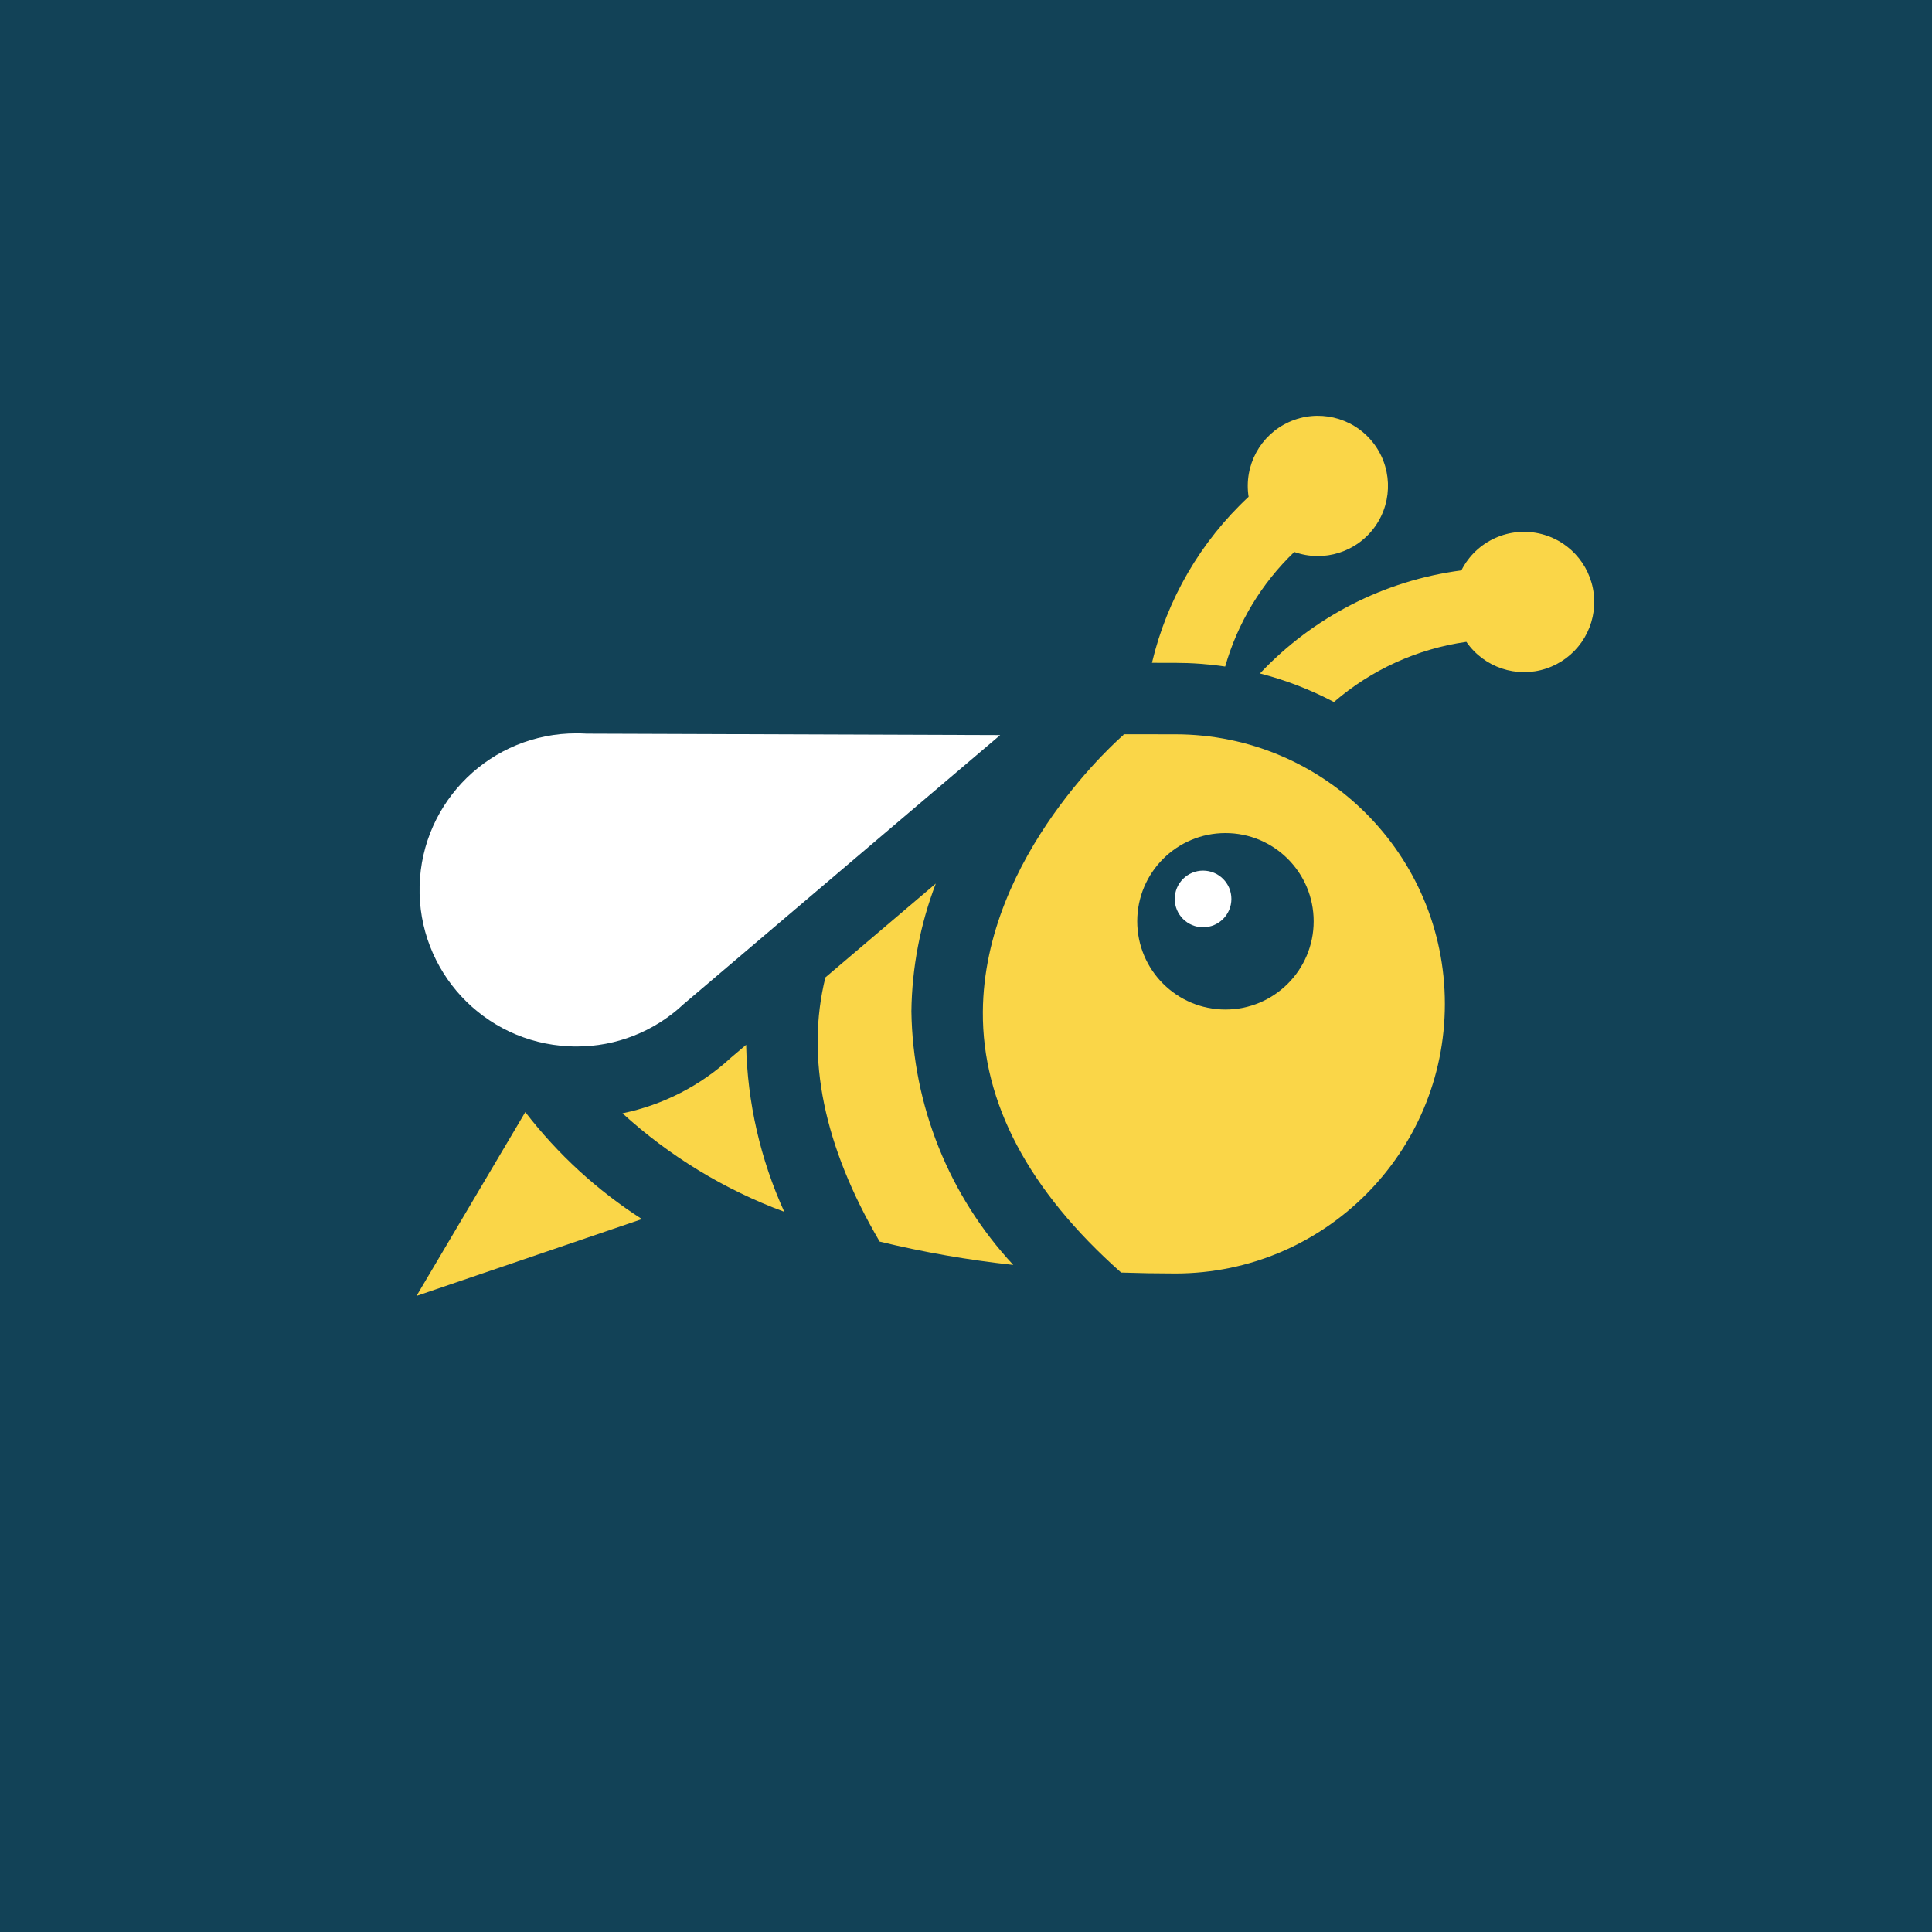
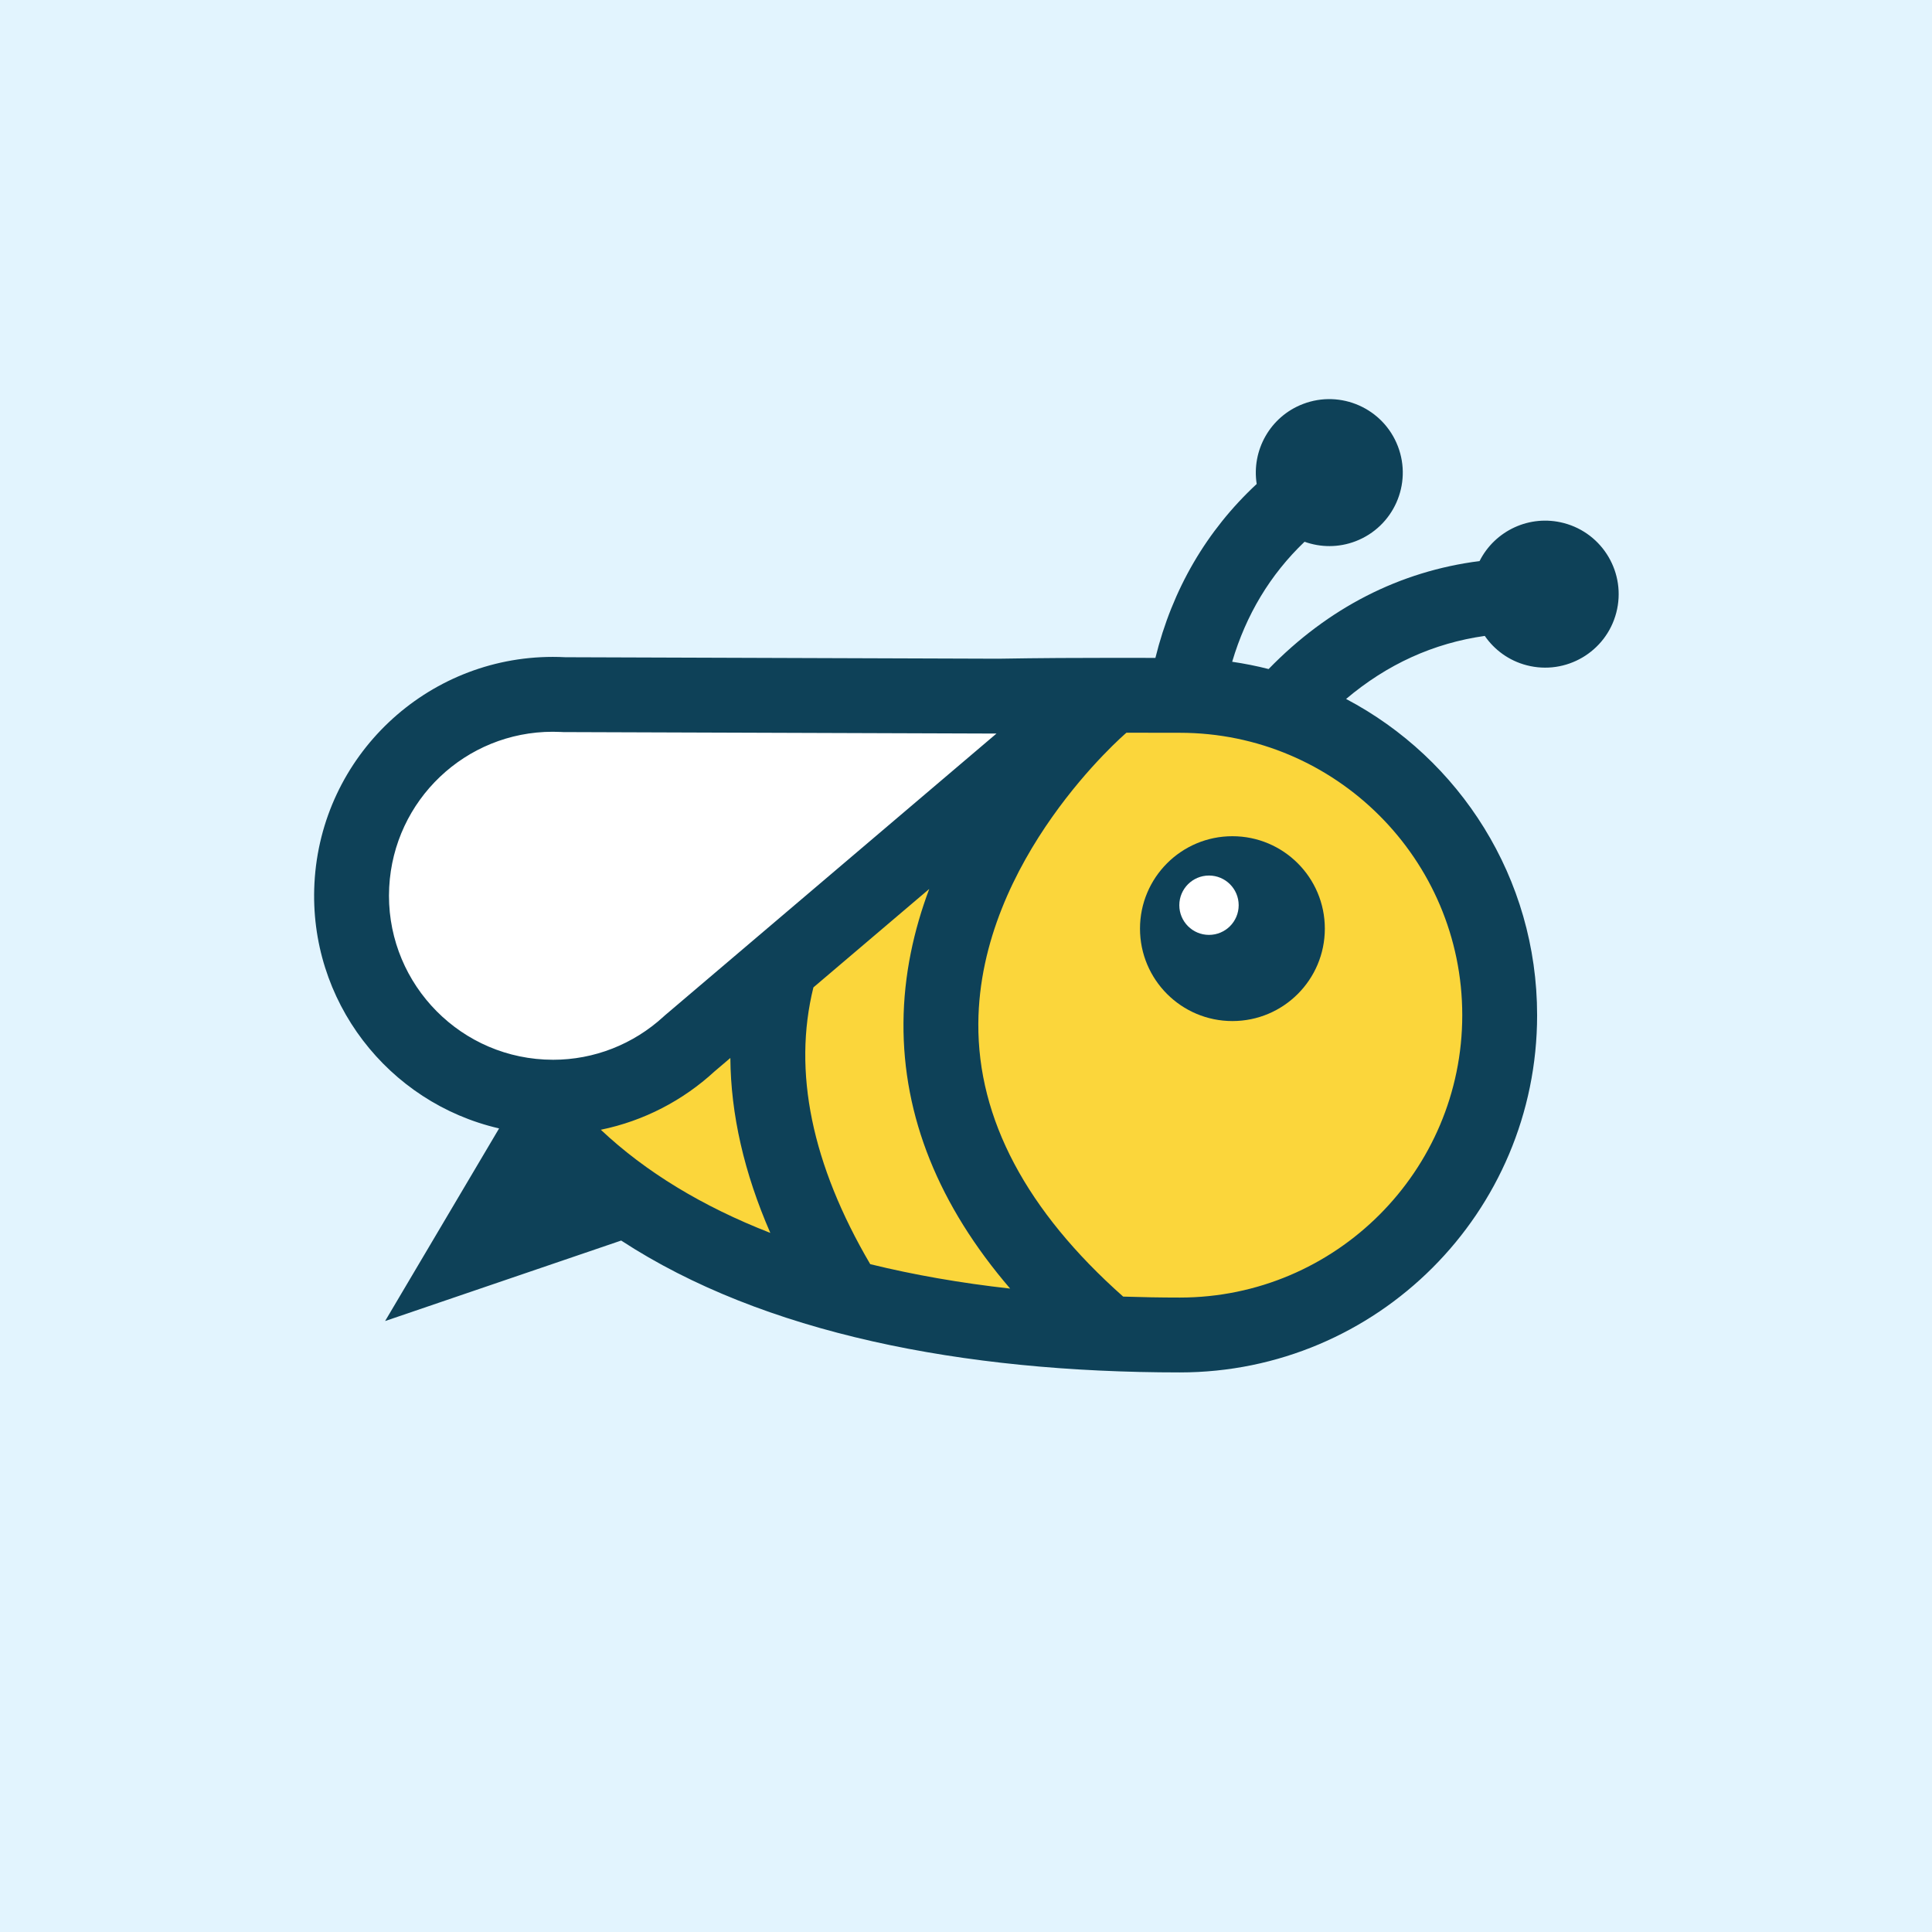
- <svg xmlns="http://www.w3.org/2000/svg" viewBox="0 0 65 65">
-   <g id="Layer_2" data-name="Layer 2">
-     <g id="Layer_1-2" data-name="Layer 1">
-       <rect width="65" height="65" style="fill:#124257" />
-       <path d="M19.795,24.683l-.058-0-.058-.003c-.093-.005-.187-.007-.28-.007a5.267,5.267,0,0,0-.267,10.528c.093.005.186.007.278.007a5.241,5.241,0,0,0,3.553-1.392l.034-.032.036-.03,10.617-9.023Z" style="fill:#fff" />
-       <path d="M39.541,24.705c-.284,0-.592-.001-.923-.001-.261-0-.54-.001-.827-.001l.014.017c-.047.04-4.702,4.04-4.738,9.319-.021,3.069,1.546,6.02,4.652,8.775q.895.03,1.822.031a9.07,9.07,0,1,0,0-18.14Zm1.688,9.259a2.968,2.968,0,1,1,2.968-2.968A2.968,2.968,0,0,1,41.228,33.964Z" style="fill:#fad648" />
-       <circle cx="40.476" cy="30.244" r="0.953" style="fill:#fff" />
-       <path d="M38.756,22.3c.277.001.542.001.784.001a11.562,11.562,0,0,1,1.68.124,8.618,8.618,0,0,1,2.325-3.855,2.359,2.359,0,1,0-1.537-1.856A11.14,11.14,0,0,0,38.756,22.3Z" style="fill:#fad648" />
-       <path d="M51.87,17.969A2.361,2.361,0,0,0,49.166,19.19a11.321,11.321,0,0,0-6.776,3.468,11.391,11.391,0,0,1,2.489.961A8.681,8.681,0,0,1,49.334,21.594a2.36,2.36,0,1,0,2.536-3.625Z" style="fill:#fad648" />
-       <path d="M17.673,37.415l-3.66,6.185,7.583-2.585A15.557,15.557,0,0,1,17.673,37.415Z" style="fill:#fad648" />
-       <path d="M31.484,29.727l-3.714,3.156c-.668,2.7-.054,5.685,1.825,8.889a35.263,35.263,0,0,0,4.495.785,12.808,12.808,0,0,1-3.427-8.535A12.484,12.484,0,0,1,31.484,29.727Z" style="fill:#fad648" />
-       <path d="M24.59,35.586a7.667,7.667,0,0,1-3.648,1.87,16.671,16.671,0,0,0,5.444,3.314,14.305,14.305,0,0,1-1.283-5.619Z" style="fill:#fad648" />
+ <svg xmlns="http://www.w3.org/2000/svg" xmlns:xlink="http://www.w3.org/1999/xlink" version="1.1" id="Layer_1" x="0px" y="0px" viewBox="0 0 1024 1024" enable-background="new 0 0 1024 1024" xml:space="preserve">
+   <rect x="-0.5" y="-0.5" display="none" fill="#0B98DE" stroke="#000000" stroke-miterlimit="10" width="1024.5" height="1024.5" />
+   <rect x="-0.5" y="-0.5" fill="#E2F4FE" width="1024.5" height="1024.5" />
+   <g>
+     <g>
+       <defs>
+         <rect id="SVGID_1_" x="166.489" y="148.433" width="691.445" height="691.445" />
+       </defs>
+       <clipPath id="SVGID_2_">
+         <use xlink:href="#SVGID_1_" overflow="visible" />
+       </clipPath>
+       <g clip-path="url(#SVGID_2_)">
+         <defs>
+           <rect id="SVGID_3_" x="166.489" y="148.433" width="691.445" height="691.445" />
+         </defs>
+         <clipPath id="SVGID_4_">
+           <use xlink:href="#SVGID_3_" overflow="visible" />
+         </clipPath>
+         <path clip-path="url(#SVGID_4_)" fill="#FBD63B" d="M231.654,437.835c-3.365,204.127,174.751,278.949,387.496,278.949     c98.706,0,178.724-80.018,178.724-178.724s-80.018-178.724-178.724-178.724S233.022,354.94,231.654,437.835" />
+         <path clip-path="url(#SVGID_4_)" fill="#0E4158" d="M604.222,492.197c0,27.054,21.927,48.986,48.981,48.986     c27.054,0,48.985-21.931,48.985-48.986c0-27.054-21.931-48.985-48.985-48.985C626.149,443.211,604.222,465.143,604.222,492.197" />
+         <path clip-path="url(#SVGID_4_)" fill="#FFFFFF" d="M625.062,479.783c0,8.687,7.041,15.728,15.728,15.728     c8.692,0,15.733-7.041,15.733-15.728c0-8.687-7.041-15.728-15.733-15.728C632.103,464.055,625.062,471.096,625.062,479.783" />
+         <path clip-path="url(#SVGID_4_)" fill="#FFFFFF" d="M605.561,361.652L373.26,559.084c-21.819,20.057-51.323,31.724-83.266,30.063     c-63.107-3.282-111.61-57.098-108.328-120.204c3.277-63.111,57.098-111.61,120.204-108.333L605.561,361.652z" />
+         <path clip-path="url(#SVGID_4_)" fill="#0E4158" d="M828.819,277.224c-18.099-4.728-36.539,4.09-44.618,20.154     c-42.329,5.39-80.295,24.804-111.814,57.229c-6.316-1.617-12.758-2.892-19.312-3.857c7.353-24.824,20.081-46.142,38.365-63.608     c8.468,3.034,18.012,3.194,27.069-0.282c20.086-7.713,30.112-30.243,22.399-50.325c-7.708-20.081-30.239-30.107-50.32-22.399     c-17.461,6.705-27.307,24.619-24.512,42.383c-26.611,24.726-44.739,55.871-53.689,92.181c-6.861-0.015-14.253-0.029-22.209-0.029     c-18.124,0-38.872,0.083-61.076,0.458l-229.443-0.784c-2.24-0.117-4.465-0.175-6.676-0.175     c-66.905,0.005-122.809,52.448-126.32,120.034c-3.238,62.264,39.096,116.309,97.81,129.865c0.01,0.02,0.024,0.039,0.034,0.054     l-60.394,102.056l125.122-42.66c75.265,49.156,180.891,69.89,296.119,69.89c104.579,0,189.349-84.77,189.349-189.349     c0-72.758-41.058-135.893-101.248-167.597c21.751-18.387,46.322-29.571,73.507-33.418c5.113,7.406,12.777,13.099,22.165,15.548     c20.816,5.439,42.095-7.026,47.53-27.838C862.096,303.942,849.631,282.663,828.819,277.224 M206.285,470.259     c2.401-46.21,40.484-82.409,86.698-82.409c1.529,0,3.077,0.039,4.611,0.117l0.964,0.054h0.964l228.625,0.784L352.954,537.709     l-0.589,0.497l-0.57,0.521c-16.113,14.812-36.934,22.969-58.627,22.969c-1.519,0-3.063-0.044-4.592-0.122     C240.716,559.09,203.802,518.125,206.285,470.259 M318.45,598.79c22.837-4.679,43.542-15.543,60.195-30.852l8.458-7.187     c0.234,29.898,7.289,60.862,21.186,92.722C372.227,639.424,342.125,621.106,318.45,598.79 M461.239,670.028     c-31.008-52.871-41.136-102.134-30.117-146.684l61.392-52.18c-8.054,21.493-13.478,45.324-13.654,70.98     c-0.341,49.609,18.708,96.802,56.543,140.836C509.002,680.025,484.256,675.686,461.239,670.028 M610.133,388.372     c5.449,0.01,10.537,0.02,15.221,0.02c82.53,0,149.674,67.138,149.674,149.669s-67.143,149.673-149.674,149.673     c-10.206,0-20.213-0.185-30.054-0.511c-51.245-45.47-77.111-94.168-76.765-144.804c0.594-87.127,77.724-153.408,78.498-154.066     L610.133,388.372z" />
+       </g>
    </g>
  </g>
</svg>
